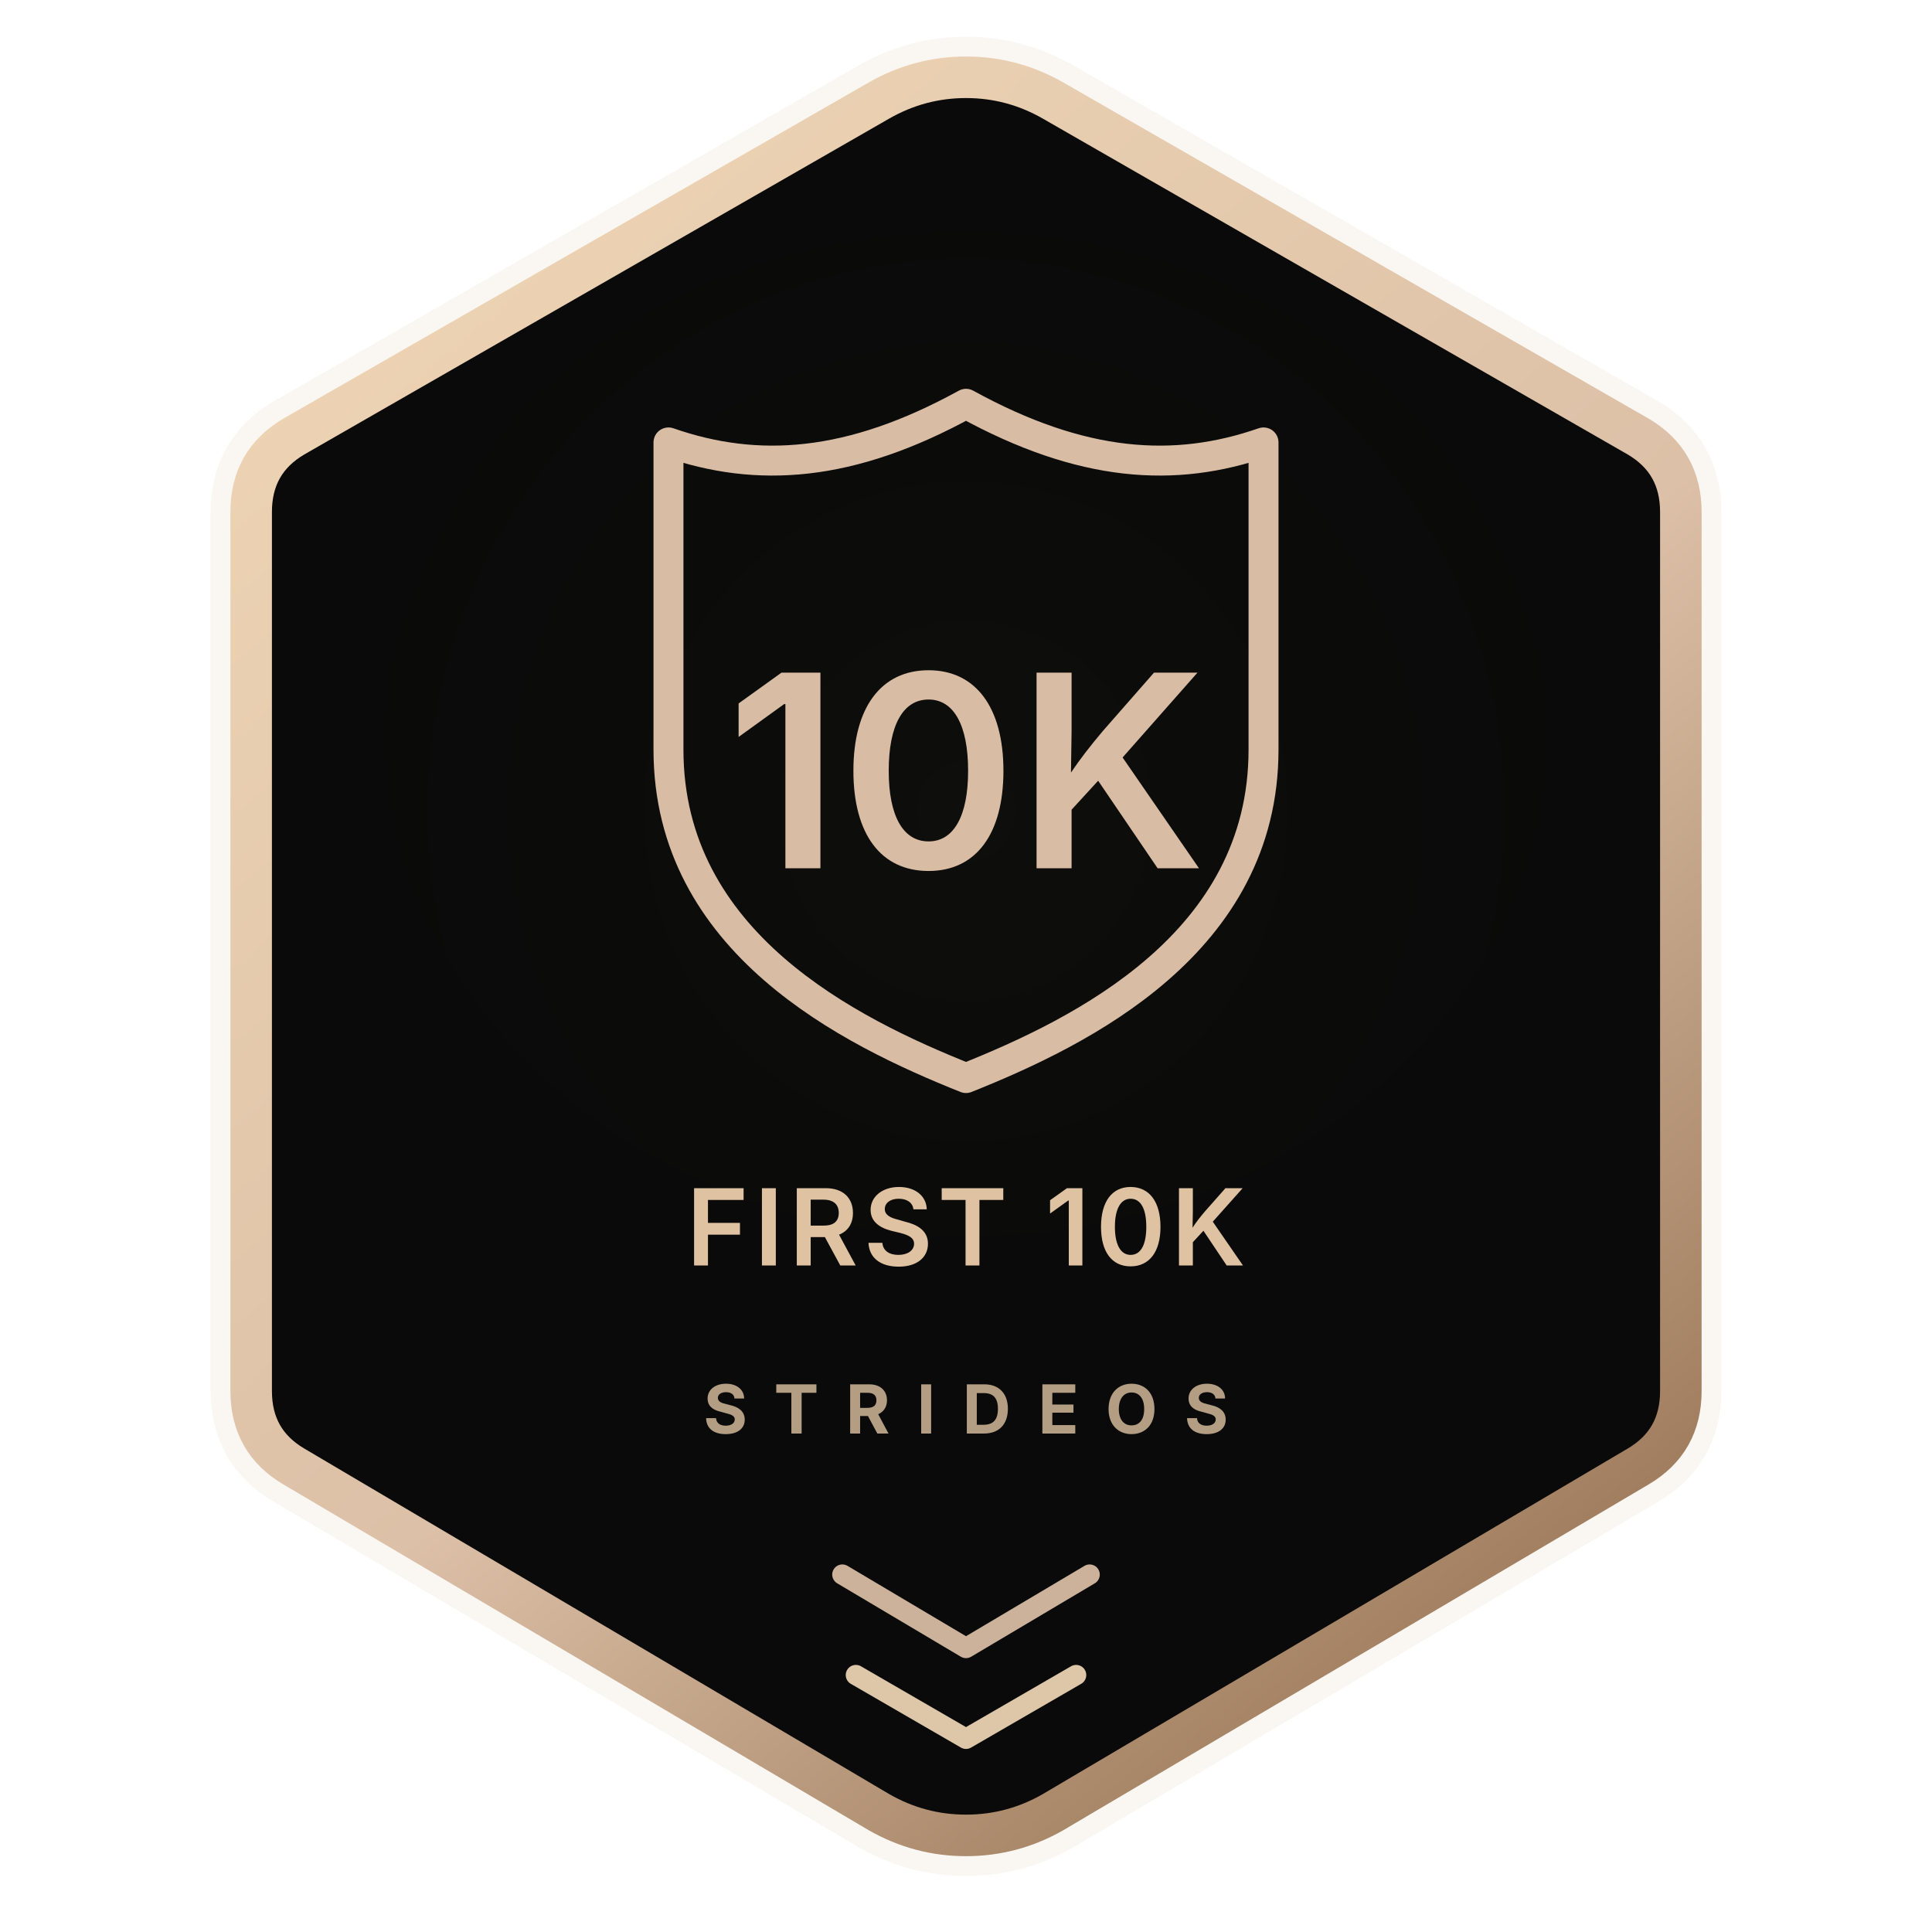
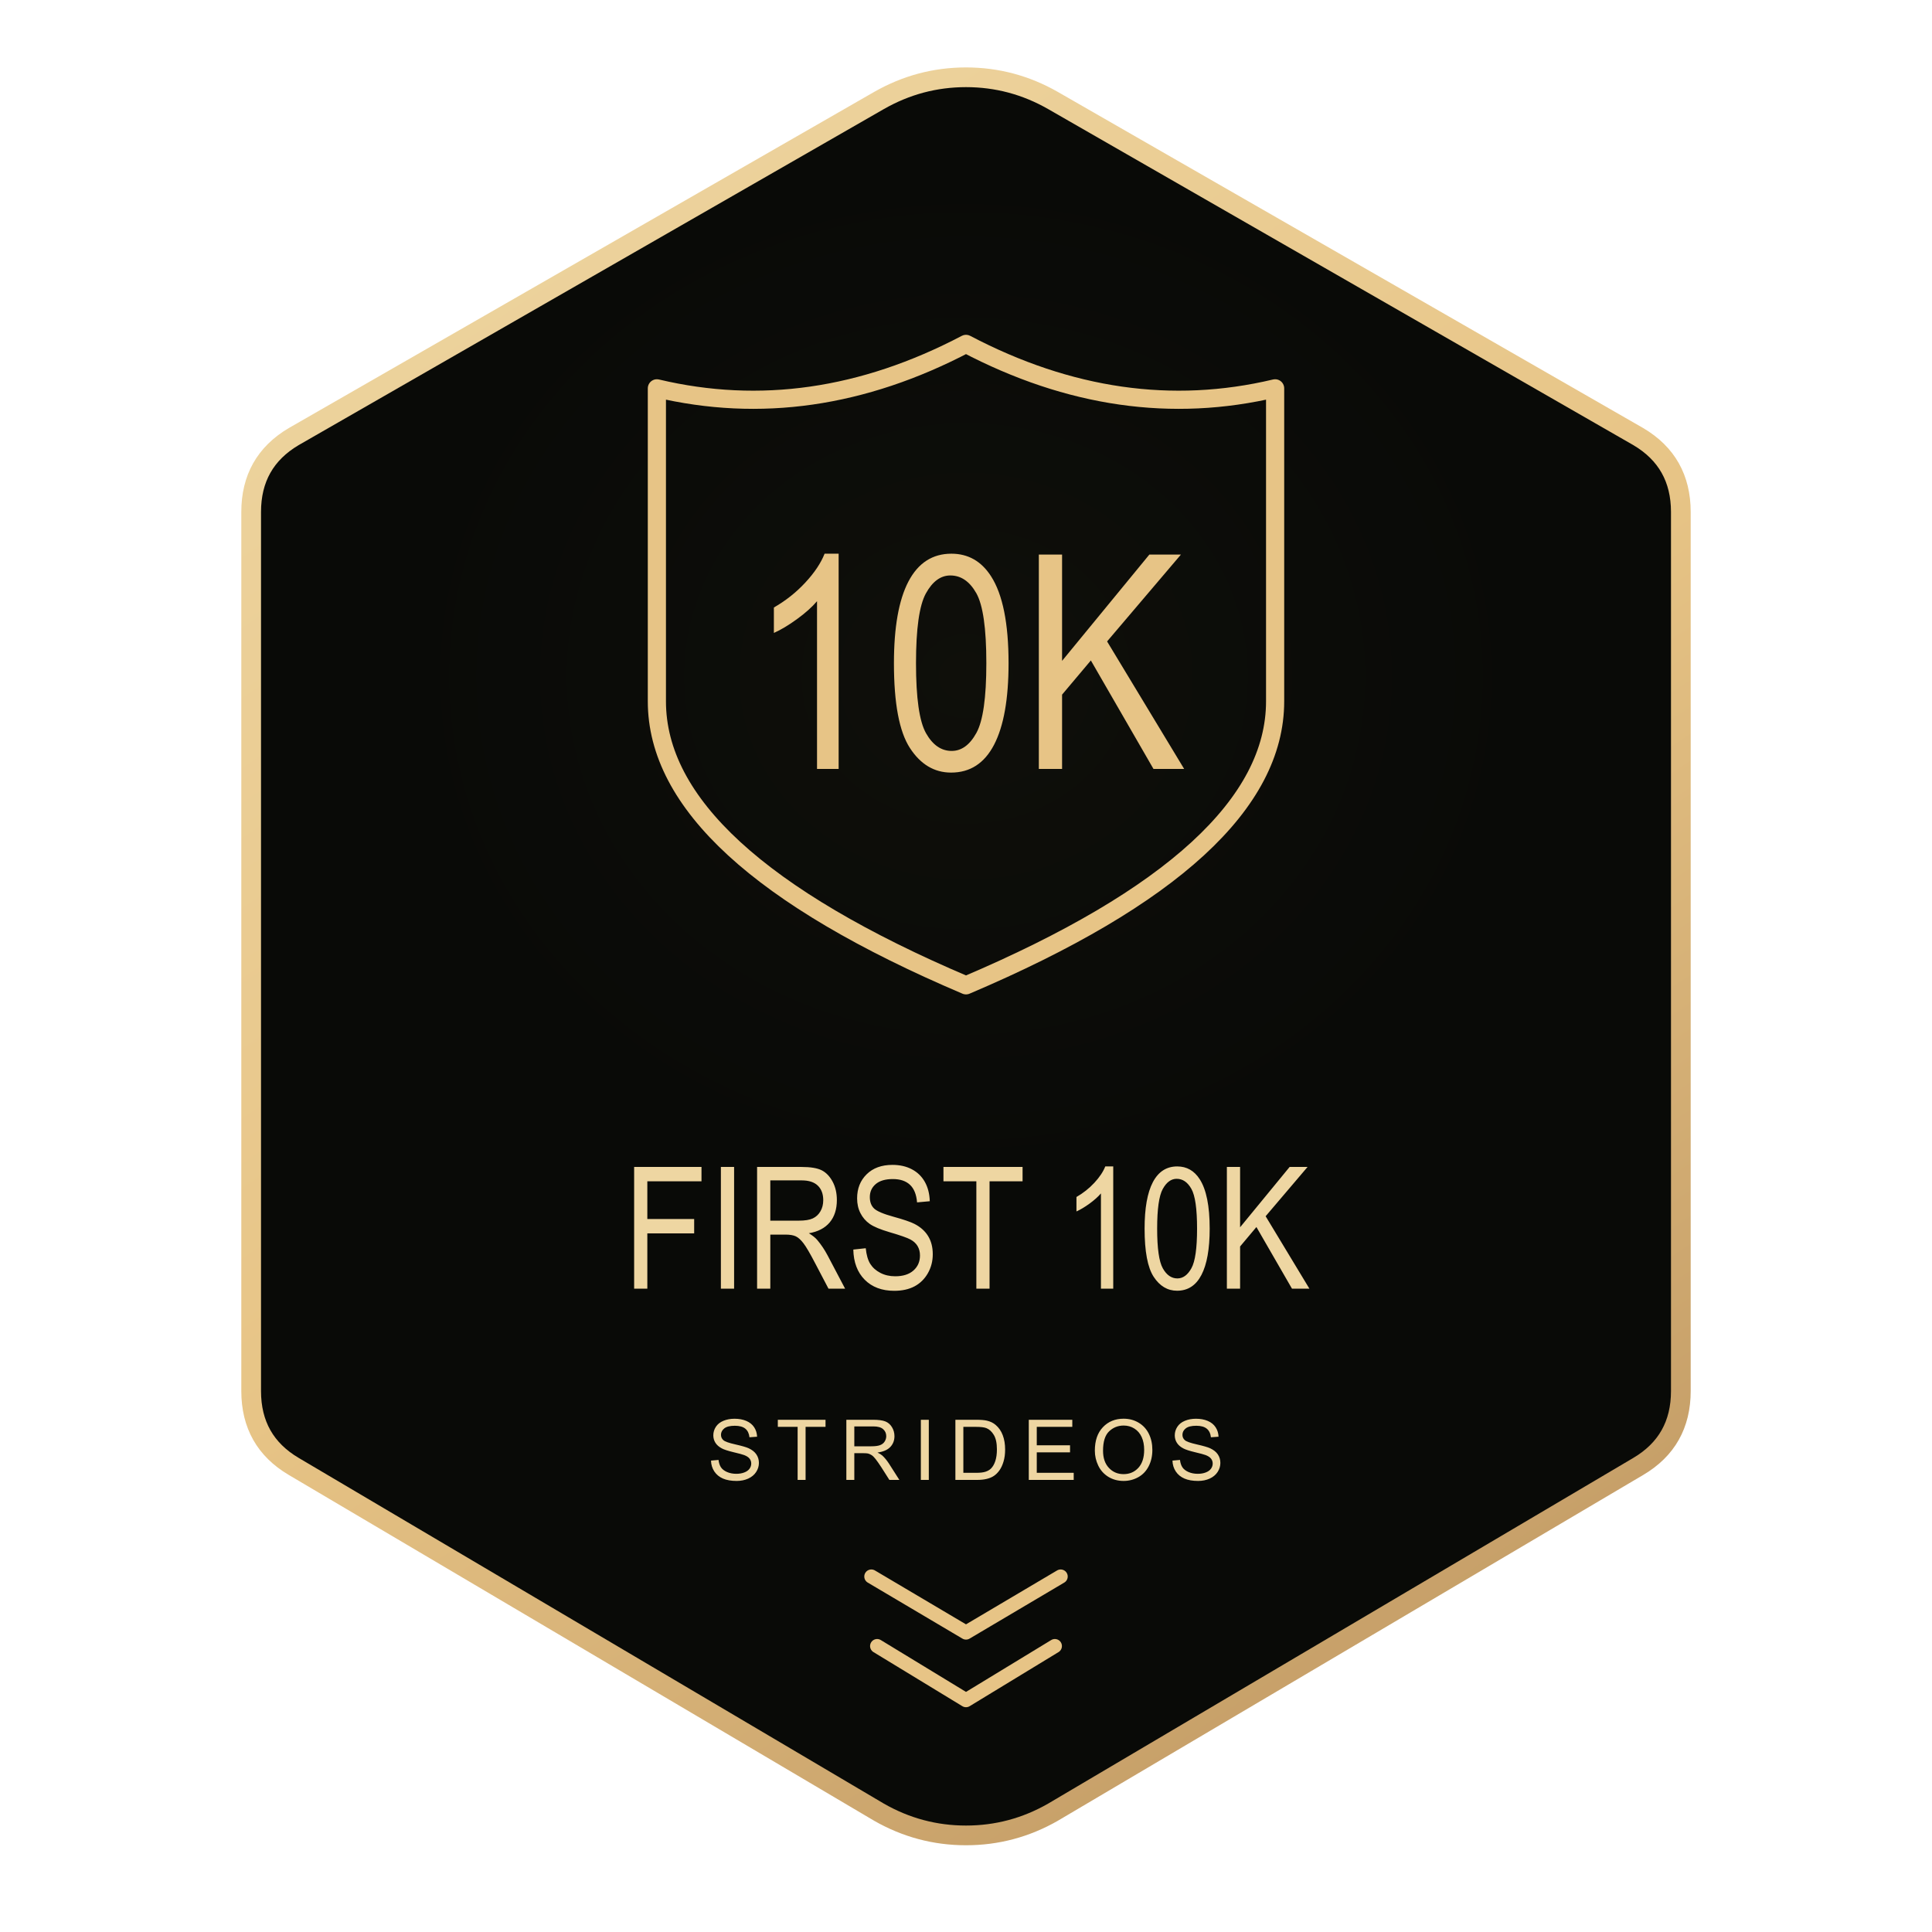
<svg xmlns="http://www.w3.org/2000/svg" width="100" height="100" viewBox="0 0 100 100" fill="none" role="img" aria-label="First 10K achievement. Unlocked.">
  <defs>
-     <linearGradient id="firsts-first-10k-unlocked-edge" x1="14" y1="7" x2="86" y2="93" gradientUnits="userSpaceOnUse">
-       <stop offset="0" stop-color="#F0D7B6" />
-       <stop offset="0.54" stop-color="#DCC0A7" />
-       <stop offset="1" stop-color="#8D6847" />
+     <linearGradient id="firsts-first-10k-unlocked-edge" x1="20" y1="4" x2="80" y2="95" gradientUnits="userSpaceOnUse">
+       <stop stop-color="#EED6A2" />
+       <stop offset=".5" stop-color="#E7C486" />
+       <stop offset="1" stop-color="#BD9560" />
    </linearGradient>
-     <radialGradient id="firsts-first-10k-unlocked-glow" cx="0" cy="0" r="1" gradientUnits="userSpaceOnUse" gradientTransform="translate(50 42) rotate(90) scale(35 34)">
-       <stop offset="0" stop-color="#C79C70" stop-opacity="0.22" />
-       <stop offset="0.64" stop-color="#C79C70" stop-opacity="0.08" />
-       <stop offset="1" stop-color="#C79C70" stop-opacity="0" />
+     <radialGradient id="firsts-first-10k-unlocked-ambient">
+       <stop stop-color="#E7C486" stop-opacity=".025" />
+       <stop offset="1" stop-color="#E7C486" stop-opacity="0" />
    </radialGradient>
  </defs>
-   <path d="M50 4 Q52.4 4 54.5 5.2 L84.8 22.6 Q87 23.9 87 26.5 L87 72 Q87 74.6 84.8 75.9 L54.5 93.8 Q52.4 95 50 95 Q47.6 95 45.5 93.8 L15.2 75.9 Q13 74.6 13 72 L13 26.5 Q13 23.9 15.2 22.6 L45.5 5.2 Q47.6 4 50 4 Z" fill="none" stroke="#C79C70" stroke-width="4.2" stroke-linejoin="round" stroke-opacity="0.08" />
-   <path d="M50 4 Q52.4 4 54.5 5.2 L84.8 22.6 Q87 23.9 87 26.5 L87 72 Q87 74.6 84.8 75.9 L54.5 93.8 Q52.4 95 50 95 Q47.6 95 45.5 93.8 L15.2 75.9 Q13 74.6 13 72 L13 26.5 Q13 23.9 15.2 22.6 L45.5 5.2 Q47.6 4 50 4 Z" fill="#090A09" fill-opacity="1" stroke="url(#firsts-first-10k-unlocked-edge)" stroke-width="2.15" stroke-linejoin="round" stroke-opacity="1" />
-   <ellipse cx="50" cy="38" rx="30" ry="26" fill="url(#firsts-first-10k-unlocked-glow)" opacity="0.11" />
-   <g>
-     <path d="M34.6 22.9 C39.2 24.5 44 24.2 50 20.9 C56 24.2 60.8 24.5 65.4 22.9 L65.4 38.8 C65.4 48.8 56 53.4 50 55.8 C44 53.4 34.6 48.8 34.6 38.8 Z" fill="none" stroke="#DCC0A7" stroke-width="1.55" stroke-linecap="round" stroke-linejoin="round" stroke-opacity="0.98" />
-     <text x="50" y="39.8" text-anchor="middle" dominant-baseline="middle" font-family="'Avenir Next', Inter, Arial, sans-serif" font-size="13.9" font-weight="600" fill="#DCC0A7" fill-opacity="0.98">10K</text>
+   <path d="M50 4 Q52.4 4 54.5 5.2 L84.8 22.6 Q87 23.9 87 26.5 L87 72 Q87 74.6 84.8 75.9 L54.5 93.8 Q52.4 95 50 95 Q47.6 95 45.5 93.8 L15.2 75.9 Q13 74.6 13 72 L13 26.5 Q13 23.9 15.2 22.6 L45.5 5.2 Q47.6 4 50 4 Z" fill="#090A07" fill-opacity="1" stroke="url(#firsts-first-10k-unlocked-edge)" stroke-width="1.02" stroke-linejoin="round" />
+   <ellipse cx="50" cy="35" rx="30" ry="27" fill="url(#firsts-first-10k-unlocked-ambient)" />
+   <g data-glyph="race-shield" transform="translate(0 -3)">
+     <path d="M34 23.1 Q42 25 50 20.8 Q58 25 66 23.1 L66 39.3 Q66 47.2 50 54 Q34 47.2 34 39.3 Z" stroke="#E7C486" stroke-linecap="round" stroke-linejoin="round" stroke-width=".94" />
+     <g data-shield-text="canonical">
+       <path data-text="10K" fill="#E7C486" stroke="none" d="M43.408 42.8L42.289 42.8L42.289 34.118C42.031 34.422 41.685 34.731 41.251 35.046C40.818 35.361 40.419 35.6 40.056 35.761L40.056 34.444C40.67 34.092 41.213 33.661 41.685 33.151C42.158 32.641 42.49 32.144 42.681 31.659L43.408 31.659ZM46.27 37.327C46.27 35.465 46.52 34.055 47.021 33.097C47.524 32.139 48.265 31.659 49.244 31.659C50.111 31.659 50.795 32.048 51.295 32.825C51.9 33.763 52.203 35.264 52.203 37.327C52.203 39.179 51.953 40.586 51.453 41.548C50.953 42.509 50.211 42.989 49.229 42.989C48.36 42.989 47.649 42.565 47.098 41.718C46.545 40.87 46.27 39.407 46.27 37.327ZM47.412 37.327C47.412 39.129 47.584 40.337 47.93 40.95C48.276 41.562 48.719 41.868 49.258 41.868C49.768 41.868 50.194 41.559 50.537 40.938C50.881 40.317 51.053 39.114 51.053 37.327C51.053 35.521 50.879 34.313 50.533 33.702C50.188 33.092 49.74 32.786 49.189 32.786C48.686 32.786 48.263 33.097 47.922 33.718C47.582 34.339 47.412 35.542 47.412 37.327ZM53.77 42.8L53.77 31.704L54.973 31.704L54.973 37.206L59.491 31.704L61.125 31.704L57.303 36.2L61.292 42.8L59.704 42.8L56.463 37.185L54.973 38.954L54.973 42.8ZM38.693 28.299" />
+     </g>
  </g>
-   <text x="50" y="65.5" text-anchor="middle" font-family="'Avenir Next', Inter, Arial, sans-serif" font-size="5.5" font-weight="600" letter-spacing="0.28" fill="#E4C8A6" fill-opacity="0.97">FIRST 10K</text>
-   <text x="50" y="74.2" text-anchor="middle" font-family="'Avenir Next', Inter, Arial, sans-serif" font-size="3.5" font-weight="700" letter-spacing="1.38" fill="#E4C8A6" fill-opacity="0.78">STRIDEOS</text>
-   <path d="M43.6 81.5 L50 85.3 L56.4 81.5" fill="none" stroke="#DCC0A7" stroke-width="1.05" stroke-linecap="round" stroke-linejoin="round" stroke-opacity="0.92" />
-   <path d="M44.3 86.7 L50 90 L55.7 86.7" fill="none" stroke="#F0D7B6" stroke-width="1.05" stroke-linecap="round" stroke-linejoin="round" stroke-opacity="0.92" />
+   <g data-title="First 10K">
+     <path data-text="FIRST 10K" fill="#EED6A2" stroke="none" d="M32.823 66.7L32.823 60.401L36.309 60.401L36.309 61.144L33.506 61.144L33.506 63.095L35.93 63.095L35.93 63.839L33.506 63.839L33.506 66.7ZM37.313 66.7L37.313 60.401L37.997 60.401L37.997 66.7ZM39.187 66.7L39.187 60.401L41.478 60.401C41.956 60.401 42.309 60.46 42.537 60.577C42.764 60.694 42.951 60.89 43.097 61.163C43.243 61.437 43.316 61.754 43.316 62.114C43.316 62.591 43.192 62.977 42.945 63.272C42.697 63.567 42.337 63.754 41.865 63.833C42.056 63.948 42.202 64.064 42.302 64.183C42.505 64.424 42.684 64.691 42.839 64.985L43.742 66.7L42.882 66.7L42.195 65.39C41.928 64.877 41.726 64.532 41.589 64.354C41.454 64.176 41.322 64.057 41.195 63.995C41.068 63.934 40.89 63.903 40.66 63.903L39.871 63.903L39.871 66.7ZM39.871 63.181L41.339 63.181C41.661 63.181 41.904 63.143 42.07 63.065C42.236 62.987 42.368 62.866 42.464 62.7C42.562 62.534 42.611 62.34 42.611 62.12C42.611 61.801 42.518 61.551 42.332 61.37C42.145 61.188 41.869 61.097 41.503 61.097L39.871 61.097ZM44.167 64.677L44.811 64.608C44.846 64.955 44.924 65.225 45.045 65.419C45.167 65.612 45.341 65.767 45.567 65.884C45.793 66.001 46.048 66.06 46.333 66.06C46.74 66.06 47.056 65.96 47.28 65.761C47.505 65.562 47.618 65.303 47.618 64.985C47.618 64.799 47.577 64.637 47.495 64.499C47.414 64.36 47.291 64.246 47.125 64.157C46.961 64.067 46.605 63.942 46.057 63.782C45.57 63.639 45.223 63.495 45.016 63.349C44.81 63.203 44.65 63.018 44.536 62.792C44.421 62.567 44.364 62.312 44.364 62.028C44.364 61.52 44.528 61.104 44.858 60.78C45.187 60.456 45.632 60.294 46.192 60.294C46.575 60.294 46.91 60.37 47.198 60.522C47.487 60.674 47.71 60.891 47.87 61.175C48.028 61.458 48.114 61.791 48.125 62.175L47.467 62.235C47.433 61.825 47.311 61.522 47.1 61.325C46.889 61.127 46.593 61.028 46.213 61.028C45.825 61.028 45.53 61.115 45.327 61.288C45.124 61.461 45.022 61.686 45.022 61.96C45.022 62.215 45.096 62.413 45.245 62.554C45.394 62.694 45.729 62.836 46.25 62.979C46.761 63.119 47.119 63.241 47.325 63.345C47.64 63.505 47.877 63.716 48.038 63.978C48.199 64.239 48.28 64.553 48.28 64.917C48.28 65.278 48.195 65.606 48.026 65.903C47.856 66.2 47.626 66.426 47.336 66.581C47.046 66.734 46.696 66.812 46.286 66.812C45.646 66.812 45.136 66.62 44.756 66.237C44.377 65.854 44.181 65.333 44.167 64.677ZM50.536 66.7L50.536 61.144L48.833 61.144L48.833 60.401L52.928 60.401L52.928 61.144L51.219 61.144L51.219 66.7ZM57.621 66.7L56.984 66.7L56.984 61.771C56.838 61.942 56.642 62.118 56.395 62.298C56.148 62.477 55.922 62.612 55.717 62.704L55.717 61.956C56.065 61.756 56.374 61.511 56.643 61.222C56.911 60.933 57.1 60.65 57.209 60.374L57.621 60.374ZM59.244 63.593C59.244 62.536 59.386 61.735 59.671 61.19C59.957 60.646 60.377 60.374 60.933 60.374C61.426 60.374 61.814 60.595 62.097 61.036C62.441 61.569 62.613 62.421 62.613 63.593C62.613 64.645 62.471 65.444 62.187 65.989C61.904 66.535 61.484 66.808 60.925 66.808C60.432 66.808 60.028 66.567 59.714 66.087C59.4 65.605 59.244 64.774 59.244 63.593ZM59.894 63.593C59.894 64.616 59.992 65.302 60.187 65.649C60.383 65.997 60.635 66.171 60.941 66.171C61.231 66.171 61.473 65.995 61.667 65.644C61.863 65.291 61.96 64.607 61.96 63.593C61.96 62.568 61.862 61.883 61.666 61.536C61.47 61.188 61.216 61.015 60.904 61.015C60.617 61.015 60.377 61.191 60.183 61.544C59.99 61.896 59.894 62.579 59.894 63.593ZM63.503 66.7L63.503 60.401L64.187 60.401L64.187 63.524L66.751 60.401L67.679 60.401L65.509 62.952L67.774 66.7L66.872 66.7L65.032 63.511L64.187 64.517L64.187 66.7ZM32.217 58.467" />
+   </g>
+   <g data-wordmark="STRIDEOS">
+     <path data-text="STRIDEOS" fill="#EED6A2" stroke="none" d="M36.802 75.6L37.191 75.565C37.209 75.721 37.251 75.85 37.318 75.95C37.385 76.049 37.49 76.129 37.632 76.192C37.774 76.253 37.934 76.284 38.111 76.284C38.268 76.284 38.407 76.26 38.527 76.213C38.646 76.167 38.736 76.103 38.794 76.022C38.854 75.94 38.884 75.851 38.884 75.754C38.884 75.657 38.855 75.572 38.798 75.499C38.742 75.426 38.649 75.365 38.519 75.315C38.436 75.283 38.25 75.232 37.964 75.165C37.678 75.096 37.477 75.031 37.363 74.969C37.214 74.891 37.104 74.795 37.031 74.68C36.958 74.564 36.921 74.435 36.921 74.292C36.921 74.134 36.965 73.987 37.054 73.85C37.144 73.713 37.274 73.61 37.445 73.54C37.617 73.469 37.807 73.434 38.017 73.434C38.248 73.434 38.451 73.471 38.626 73.545C38.803 73.62 38.939 73.729 39.035 73.874C39.129 74.018 39.18 74.182 39.187 74.364L38.792 74.393C38.771 74.197 38.7 74.048 38.578 73.948C38.455 73.848 38.274 73.797 38.035 73.797C37.785 73.797 37.602 73.843 37.488 73.934C37.375 74.025 37.318 74.135 37.318 74.264C37.318 74.376 37.358 74.468 37.439 74.54C37.518 74.613 37.725 74.687 38.06 74.762C38.395 74.838 38.625 74.904 38.75 74.961C38.93 75.045 39.064 75.151 39.15 75.28C39.237 75.408 39.281 75.555 39.281 75.721C39.281 75.887 39.233 76.043 39.138 76.19C39.043 76.336 38.906 76.45 38.728 76.532C38.551 76.612 38.352 76.653 38.13 76.653C37.848 76.653 37.611 76.612 37.421 76.53C37.231 76.448 37.082 76.325 36.972 76.161C36.864 75.996 36.807 75.809 36.802 75.6ZM41.285 76.6L41.285 73.854L40.26 73.854L40.26 73.487L42.729 73.487L42.729 73.854L41.697 73.854L41.697 76.6ZM43.807 76.6L43.807 73.487L45.188 73.487C45.465 73.487 45.676 73.515 45.821 73.571C45.965 73.627 46.081 73.726 46.167 73.868C46.253 74.008 46.297 74.165 46.297 74.336C46.297 74.557 46.226 74.743 46.083 74.895C45.939 75.046 45.718 75.143 45.418 75.184C45.528 75.236 45.611 75.288 45.668 75.338C45.788 75.449 45.902 75.587 46.01 75.752L46.551 76.6L46.034 76.6L45.622 75.952C45.5 75.766 45.401 75.623 45.323 75.524C45.246 75.425 45.176 75.356 45.114 75.317C45.052 75.277 44.99 75.249 44.926 75.233C44.879 75.223 44.803 75.217 44.698 75.217L44.219 75.217L44.219 76.6ZM44.219 74.86L45.104 74.86C45.292 74.86 45.44 74.841 45.545 74.803C45.652 74.764 45.733 74.702 45.788 74.616C45.843 74.53 45.872 74.437 45.872 74.336C45.872 74.189 45.818 74.068 45.711 73.973C45.604 73.878 45.436 73.831 45.206 73.831L44.219 73.831ZM47.663 76.6L47.663 73.487L48.075 73.487L48.075 76.6ZM49.451 76.6L49.451 73.487L50.523 73.487C50.766 73.487 50.95 73.502 51.078 73.532C51.256 73.572 51.409 73.646 51.535 73.754C51.699 73.893 51.821 74.07 51.902 74.286C51.984 74.502 52.025 74.749 52.025 75.026C52.025 75.263 51.997 75.473 51.941 75.655C51.887 75.837 51.815 75.988 51.729 76.108C51.643 76.228 51.548 76.322 51.445 76.391C51.344 76.46 51.22 76.512 51.074 76.547C50.93 76.583 50.763 76.6 50.574 76.6ZM49.863 76.233L50.527 76.233C50.733 76.233 50.894 76.214 51.01 76.176C51.127 76.137 51.221 76.083 51.291 76.014C51.389 75.917 51.464 75.785 51.518 75.62C51.572 75.455 51.6 75.254 51.6 75.02C51.6 74.695 51.546 74.445 51.439 74.27C51.333 74.094 51.203 73.977 51.051 73.918C50.94 73.875 50.762 73.854 50.518 73.854L49.863 73.854ZM53.25 76.6L53.25 73.487L55.502 73.487L55.502 73.854L53.663 73.854L53.663 74.807L55.385 74.807L55.385 75.172L53.663 75.172L53.663 76.233L55.575 76.233L55.575 76.6ZM56.669 75.084C56.669 74.568 56.808 74.164 57.085 73.872C57.362 73.579 57.72 73.432 58.159 73.432C58.447 73.432 58.706 73.501 58.937 73.639C59.167 73.776 59.343 73.967 59.464 74.213C59.585 74.458 59.646 74.736 59.646 75.047C59.646 75.364 59.582 75.646 59.454 75.895C59.326 76.144 59.146 76.333 58.913 76.461C58.68 76.589 58.428 76.653 58.157 76.653C57.864 76.653 57.602 76.583 57.37 76.442C57.14 76.3 56.965 76.107 56.847 75.862C56.728 75.616 56.669 75.357 56.669 75.084ZM57.093 75.09C57.093 75.465 57.193 75.761 57.396 75.977C57.597 76.193 57.851 76.301 58.155 76.301C58.465 76.301 58.72 76.193 58.921 75.975C59.121 75.756 59.222 75.447 59.222 75.045C59.222 74.792 59.179 74.57 59.093 74.381C59.007 74.193 58.881 74.046 58.716 73.942C58.552 73.838 58.367 73.786 58.161 73.786C57.869 73.786 57.618 73.886 57.407 74.086C57.197 74.287 57.093 74.622 57.093 75.09ZM60.687 75.6L61.076 75.565C61.094 75.721 61.136 75.85 61.203 75.95C61.27 76.049 61.375 76.129 61.517 76.192C61.659 76.253 61.818 76.284 61.996 76.284C62.153 76.284 62.292 76.26 62.412 76.213C62.531 76.167 62.621 76.103 62.679 76.022C62.739 75.94 62.769 75.851 62.769 75.754C62.769 75.657 62.74 75.572 62.683 75.499C62.627 75.426 62.534 75.365 62.404 75.315C62.32 75.283 62.135 75.232 61.849 75.165C61.562 75.096 61.362 75.031 61.248 74.969C61.099 74.891 60.988 74.795 60.916 74.68C60.842 74.564 60.806 74.435 60.806 74.292C60.806 74.134 60.85 73.987 60.939 73.85C61.029 73.713 61.159 73.61 61.33 73.54C61.501 73.469 61.692 73.434 61.902 73.434C62.132 73.434 62.335 73.471 62.511 73.545C62.688 73.62 62.824 73.729 62.919 73.874C63.014 74.018 63.065 74.182 63.072 74.364L62.677 74.393C62.656 74.197 62.584 74.048 62.462 73.948C62.34 73.848 62.159 73.797 61.919 73.797C61.669 73.797 61.487 73.843 61.373 73.934C61.259 74.025 61.203 74.135 61.203 74.264C61.203 74.376 61.243 74.468 61.324 74.54C61.403 74.613 61.61 74.687 61.945 74.762C62.279 74.838 62.509 74.904 62.634 74.961C62.815 75.045 62.949 75.151 63.035 75.28C63.122 75.408 63.166 75.555 63.166 75.721C63.166 75.887 63.118 76.043 63.023 76.19C62.928 76.336 62.791 76.45 62.613 76.532C62.436 76.612 62.236 76.653 62.015 76.653C61.732 76.653 61.496 76.612 61.306 76.53C61.116 76.448 60.966 76.325 60.857 76.161C60.749 75.996 60.692 75.809 60.687 75.6ZM36.607 72.662" />
+   </g>
+   <path data-chevrons="2" d="M45.1 81.6 L50 84.5 L54.9 81.6 M45.4 85.2 L50 88 L54.6 85.2" stroke="#E7C486" stroke-width=".73" stroke-linecap="round" stroke-linejoin="round" />
</svg>
